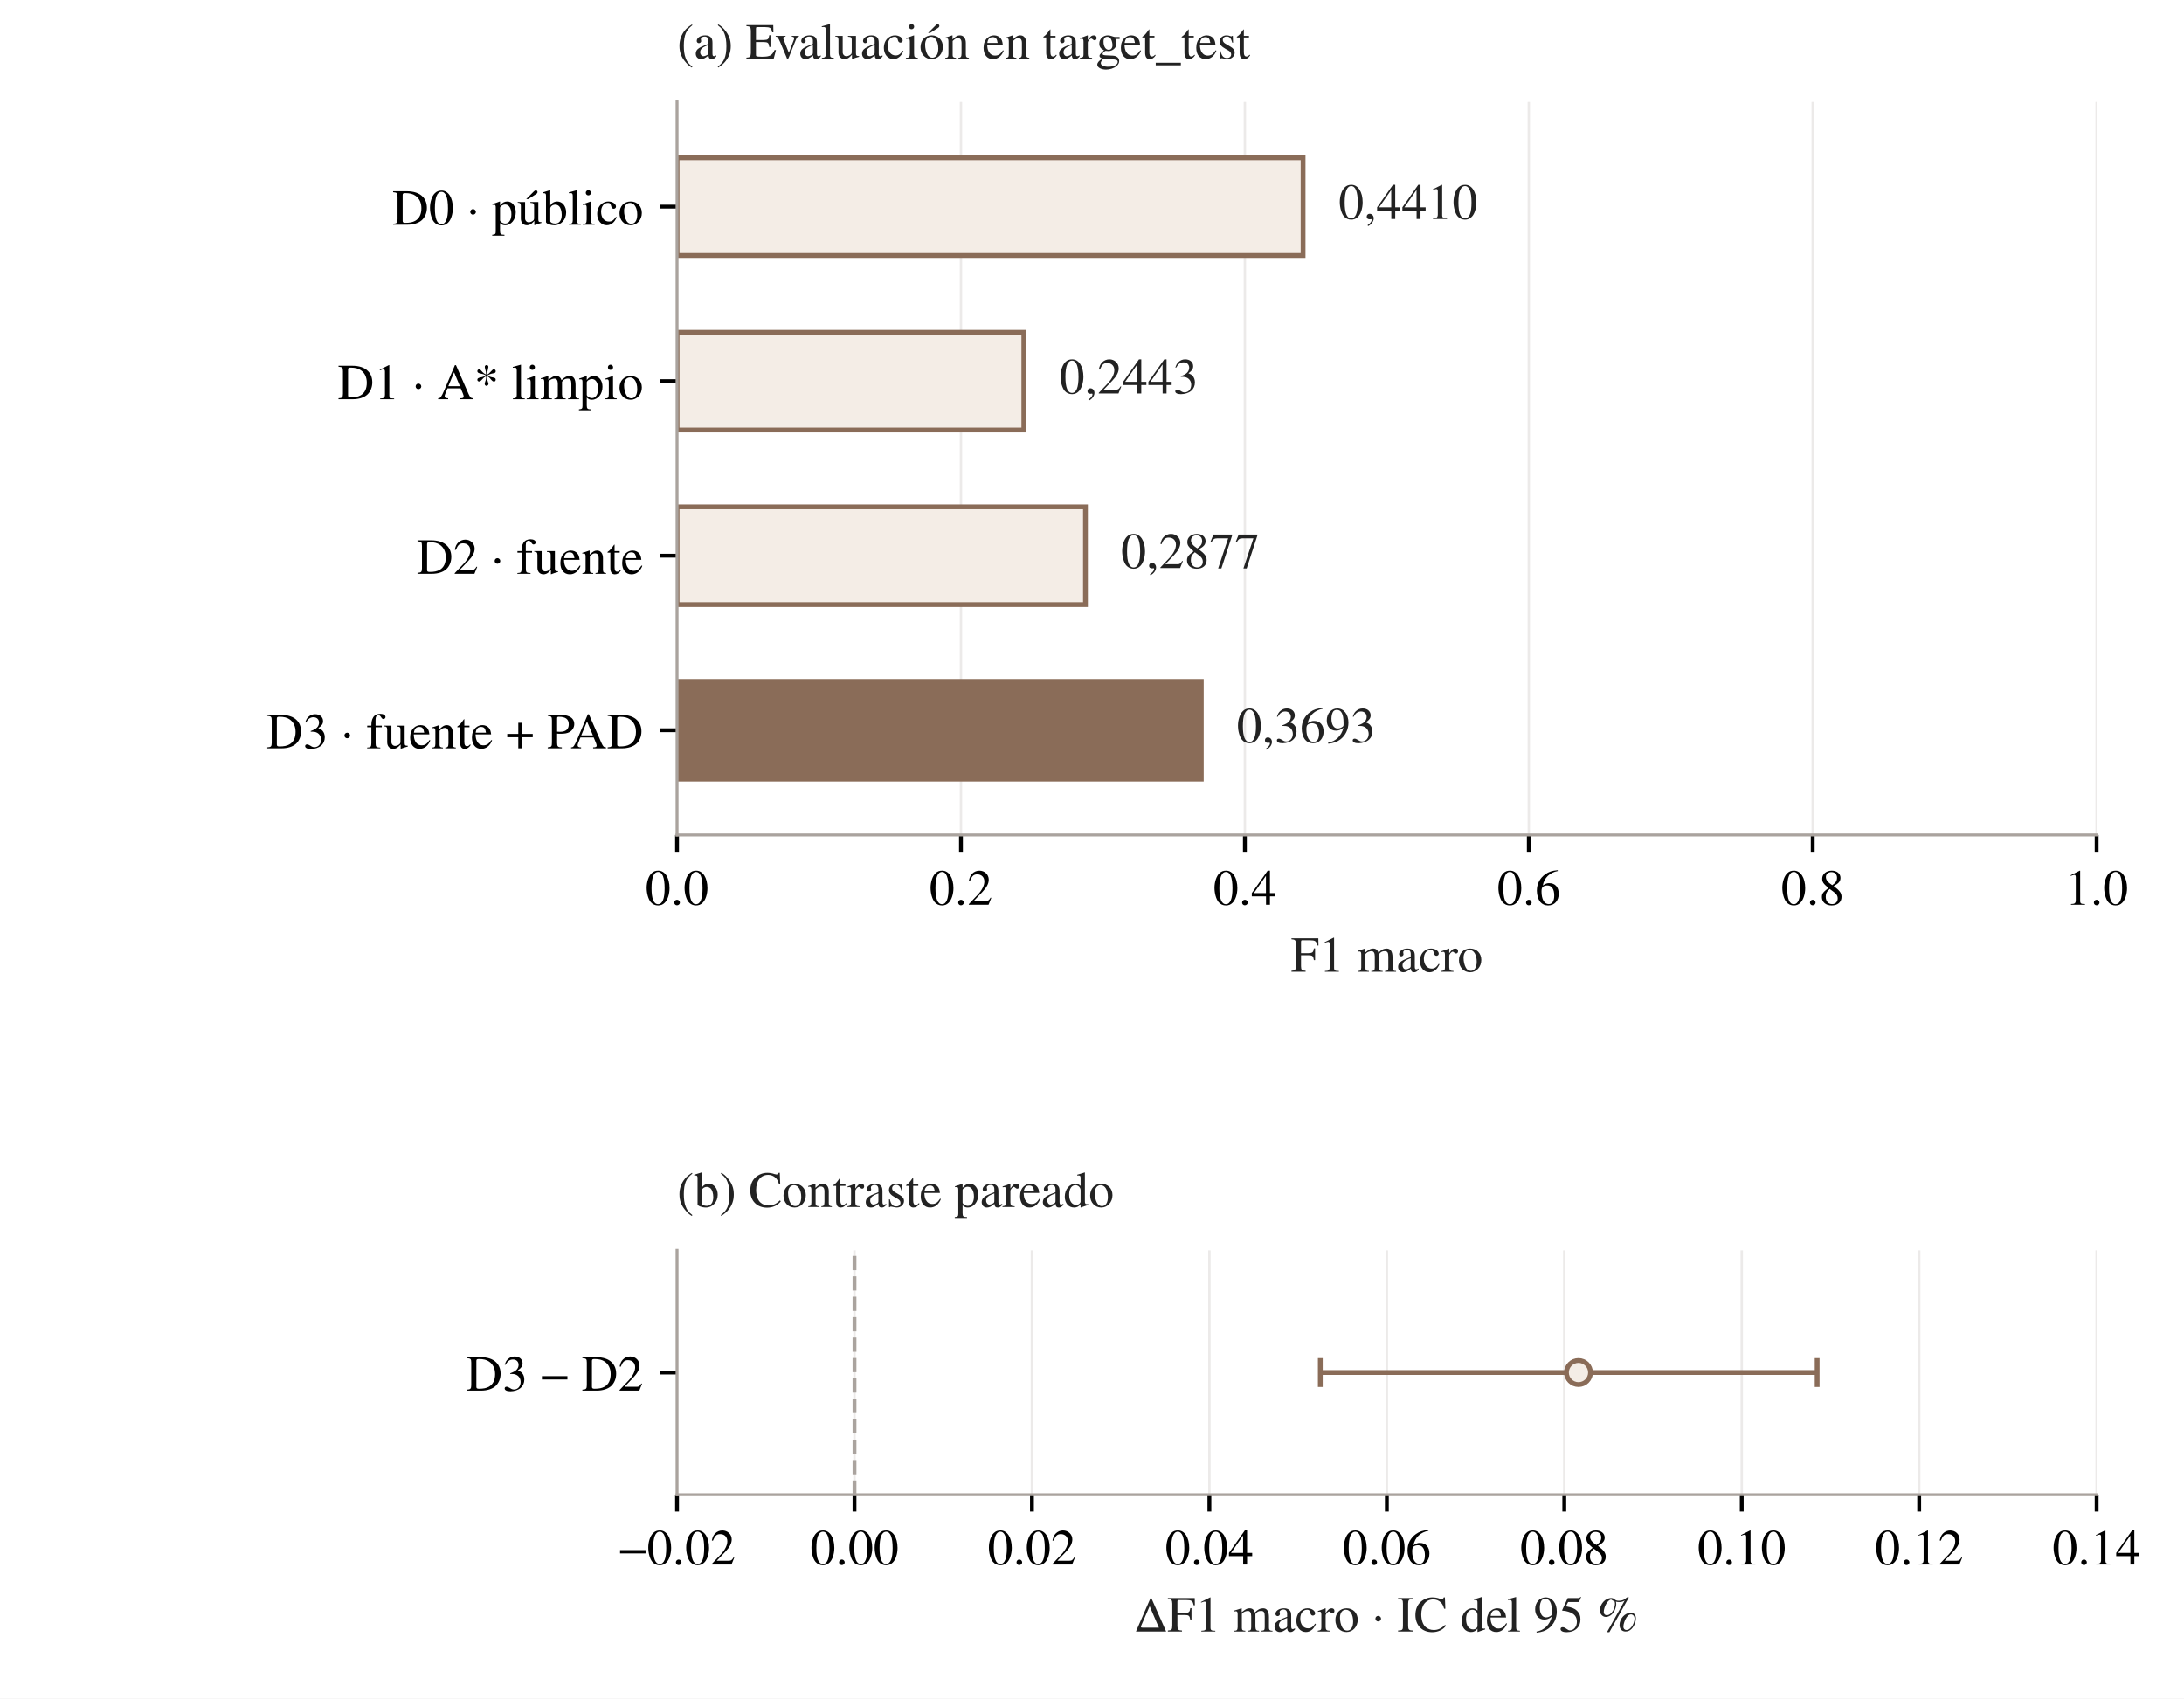
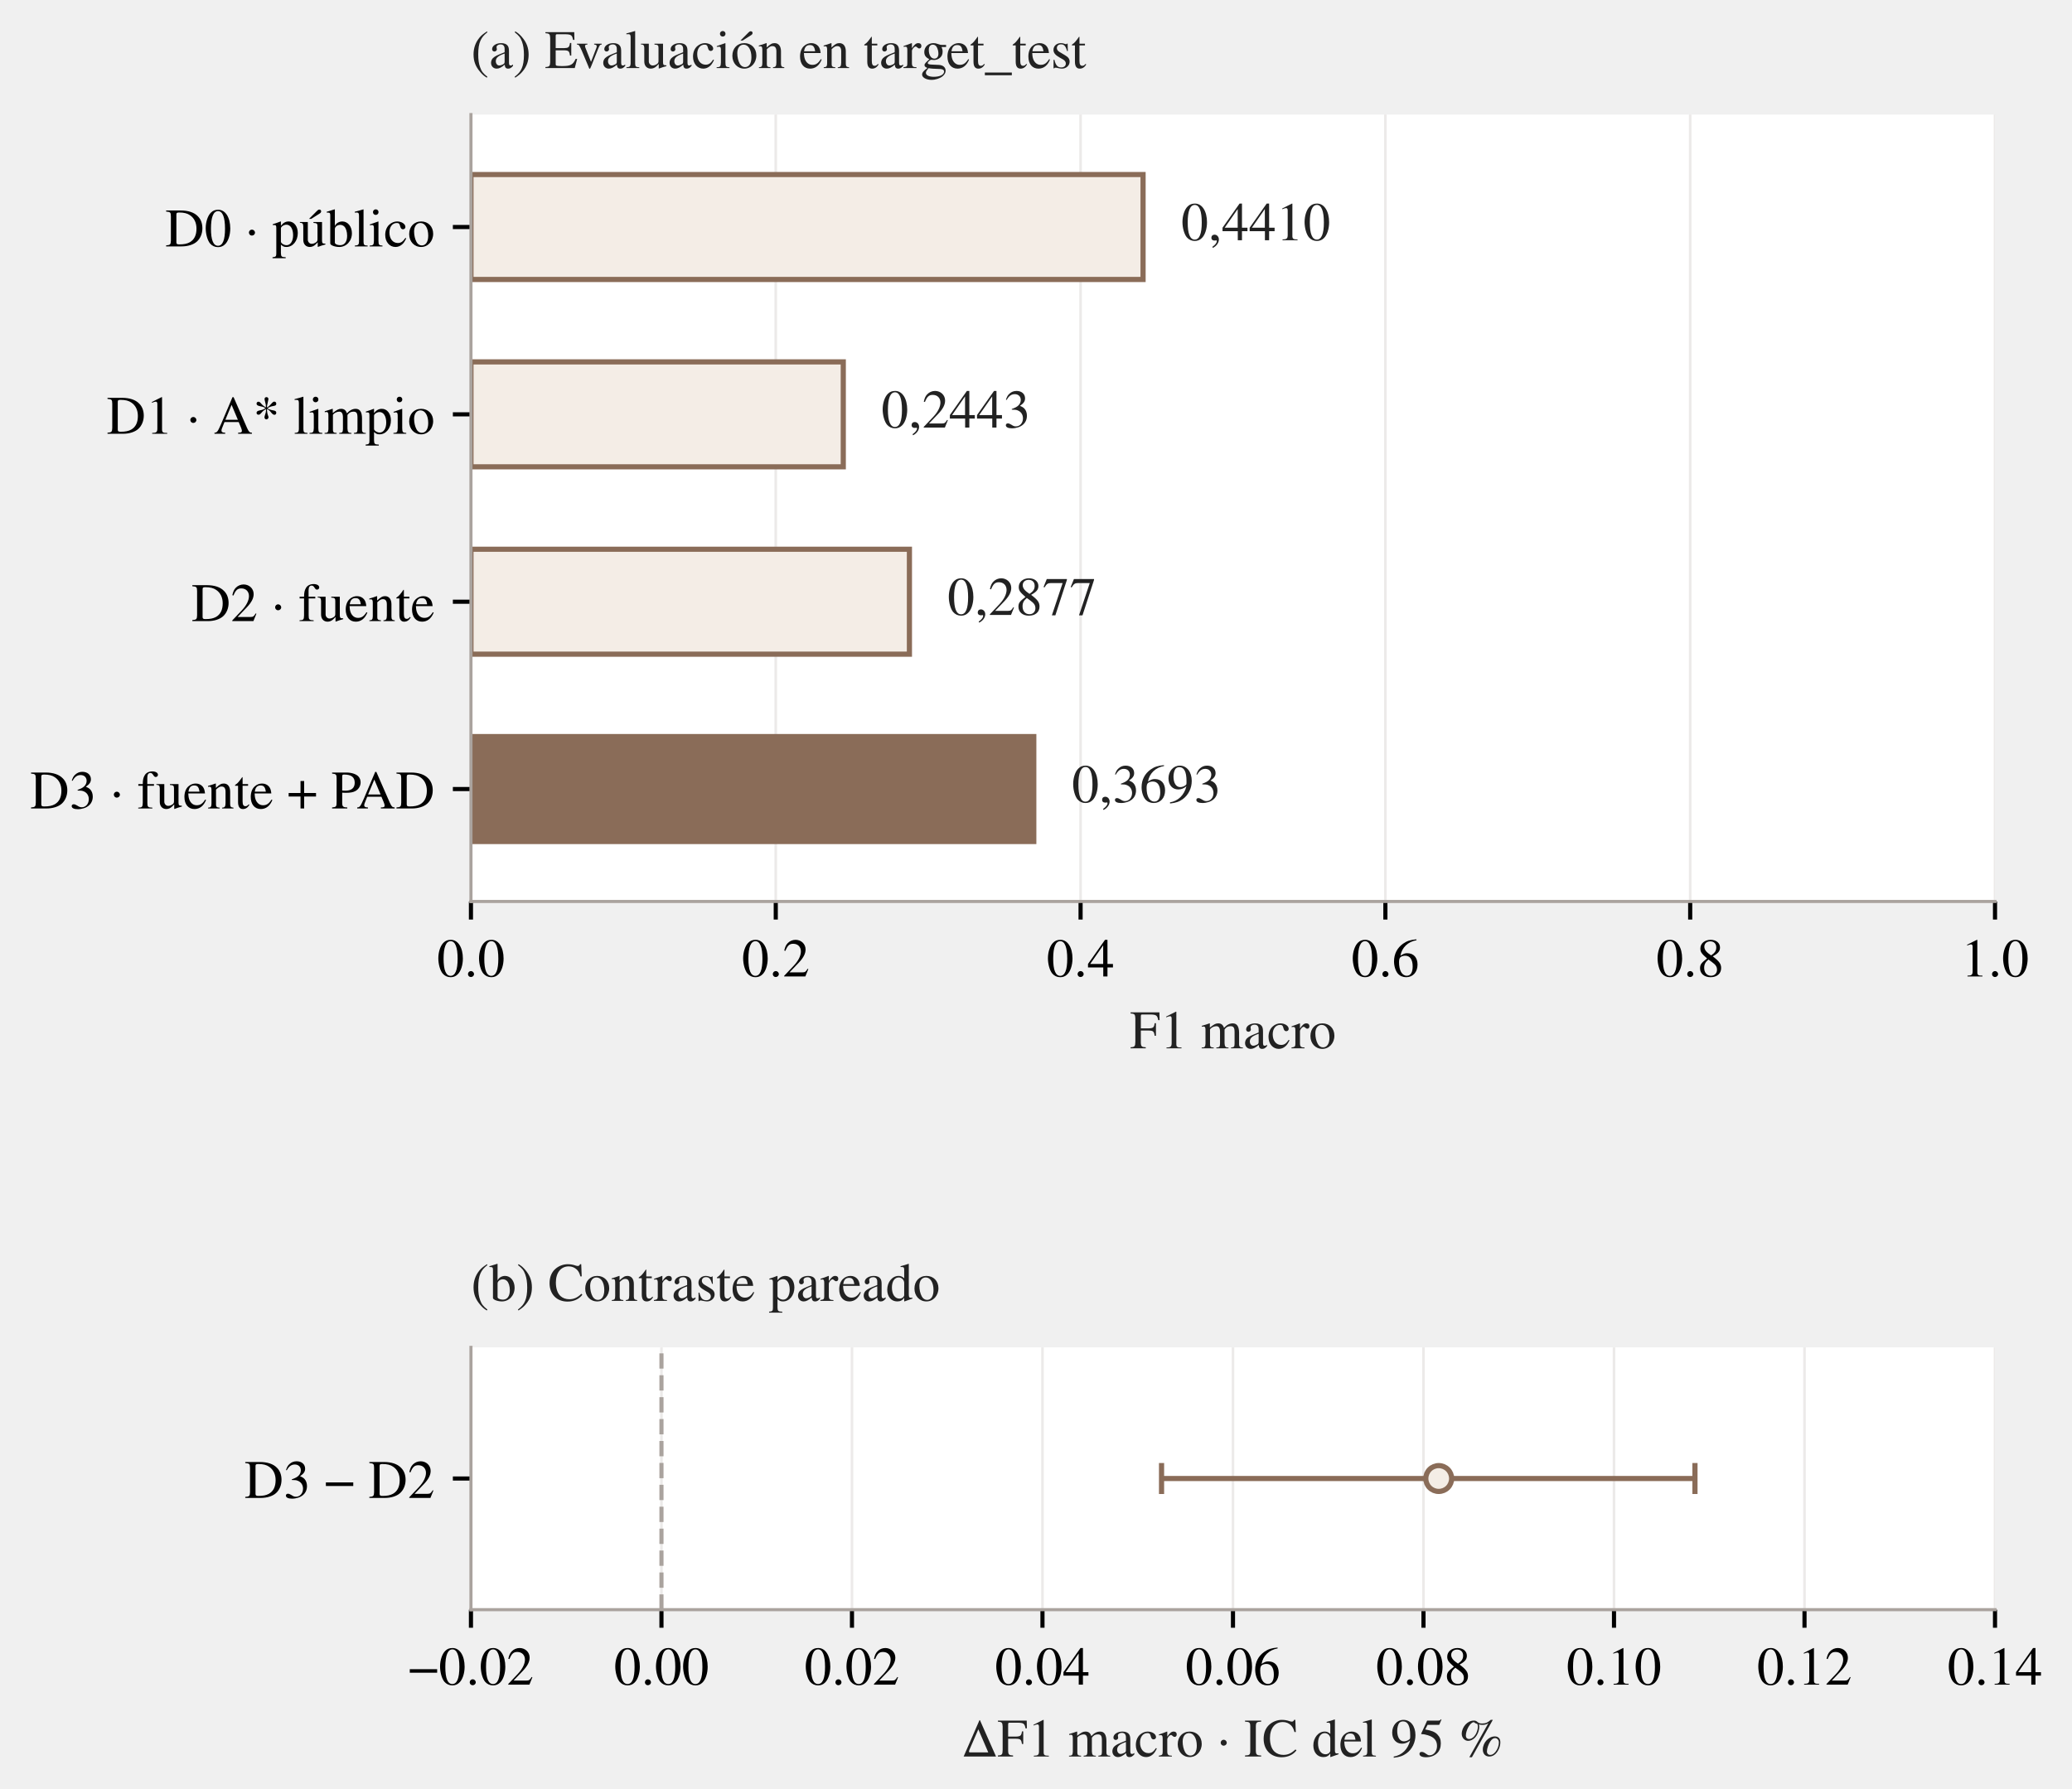
- <svg xmlns="http://www.w3.org/2000/svg" xmlns:xlink="http://www.w3.org/1999/xlink" width="453.6pt" height="352.8pt" viewBox="0 0 453.6 352.8" version="1.1">
+ <svg xmlns="http://www.w3.org/2000/svg" xmlns:xlink="http://www.w3.org/1999/xlink" width="400.843pt" height="346.112pt" viewBox="49.507 -1.004 400.843 346.112" version="1.1">
  <defs>
    <style type="text/css">*{stroke-linejoin: round; stroke-linecap: butt}</style>
  </defs>
  <g id="figure_1">
-     <g id="patch_1">
-       <path d="M 0 352.8  L 453.6 352.8  L 453.6 0  L 0 0  z " style="fill: #ffffff" />
-     </g>
    <g id="axes_1">
      <g id="patch_2">
        <path d="M 140.616 173.429  L 435.456 173.429  L 435.456 21.168  L 140.616 21.168  z " style="fill: #ffffff" />
      </g>
      <g id="matplotlib.axis_1">
        <g id="xtick_1">
          <g id="line2d_1">
            <path d="M 140.616 173.429  L 140.616 21.168  " clip-path="url(#pca7984f693)" style="fill: none; stroke: #aaa39e; stroke-opacity: 0.23; stroke-width: 0.5; stroke-linecap: square" />
          </g>
          <g id="line2d_2">
            <defs>
              <path id="m2a59735344" d="M 0 0  L 0 3.5  " style="stroke: #000000; stroke-width: 0.8" />
            </defs>
            <g>
              <use xlink:href="#m2a59735344" x="140.616" y="173.429" style="stroke: #000000; stroke-width: 0.8" />
            </g>
          </g>
          <g id="text_1">
            <text style="font-size: 10.5px; font-family: 'Nimbus Roman'; text-anchor: middle" x="140.616" y="187.942" transform="rotate(-0 140.616 187.9417)">0.0</text>
          </g>
        </g>
        <g id="xtick_2">
          <g id="line2d_3">
            <path d="M 199.584 173.429  L 199.584 21.168  " clip-path="url(#pca7984f693)" style="fill: none; stroke: #aaa39e; stroke-opacity: 0.23; stroke-width: 0.5; stroke-linecap: square" />
          </g>
          <g id="line2d_4">
            <g>
              <use xlink:href="#m2a59735344" x="199.584" y="173.429" style="stroke: #000000; stroke-width: 0.8" />
            </g>
          </g>
          <g id="text_2">
            <text style="font-size: 10.5px; font-family: 'Nimbus Roman'; text-anchor: middle" x="199.584" y="187.942" transform="rotate(-0 199.584 187.9417)">0.2</text>
          </g>
        </g>
        <g id="xtick_3">
          <g id="line2d_5">
            <path d="M 258.552 173.429  L 258.552 21.168  " clip-path="url(#pca7984f693)" style="fill: none; stroke: #aaa39e; stroke-opacity: 0.23; stroke-width: 0.5; stroke-linecap: square" />
          </g>
          <g id="line2d_6">
            <g>
              <use xlink:href="#m2a59735344" x="258.552" y="173.429" style="stroke: #000000; stroke-width: 0.8" />
            </g>
          </g>
          <g id="text_3">
            <text style="font-size: 10.5px; font-family: 'Nimbus Roman'; text-anchor: middle" x="258.552" y="187.942" transform="rotate(-0 258.552 187.9417)">0.4</text>
          </g>
        </g>
        <g id="xtick_4">
          <g id="line2d_7">
            <path d="M 317.52 173.429  L 317.52 21.168  " clip-path="url(#pca7984f693)" style="fill: none; stroke: #aaa39e; stroke-opacity: 0.23; stroke-width: 0.5; stroke-linecap: square" />
          </g>
          <g id="line2d_8">
            <g>
              <use xlink:href="#m2a59735344" x="317.52" y="173.429" style="stroke: #000000; stroke-width: 0.8" />
            </g>
          </g>
          <g id="text_4">
            <text style="font-size: 10.5px; font-family: 'Nimbus Roman'; text-anchor: middle" x="317.52" y="187.942" transform="rotate(-0 317.52 187.9417)">0.6</text>
          </g>
        </g>
        <g id="xtick_5">
          <g id="line2d_9">
            <path d="M 376.488 173.429  L 376.488 21.168  " clip-path="url(#pca7984f693)" style="fill: none; stroke: #aaa39e; stroke-opacity: 0.23; stroke-width: 0.5; stroke-linecap: square" />
          </g>
          <g id="line2d_10">
            <g>
              <use xlink:href="#m2a59735344" x="376.488" y="173.429" style="stroke: #000000; stroke-width: 0.8" />
            </g>
          </g>
          <g id="text_5">
            <text style="font-size: 10.5px; font-family: 'Nimbus Roman'; text-anchor: middle" x="376.488" y="187.942" transform="rotate(-0 376.488 187.9417)">0.8</text>
          </g>
        </g>
        <g id="xtick_6">
          <g id="line2d_11">
            <path d="M 435.456 173.429  L 435.456 21.168  " clip-path="url(#pca7984f693)" style="fill: none; stroke: #aaa39e; stroke-opacity: 0.23; stroke-width: 0.5; stroke-linecap: square" />
          </g>
          <g id="line2d_12">
            <g>
              <use xlink:href="#m2a59735344" x="435.456" y="173.429" style="stroke: #000000; stroke-width: 0.8" />
            </g>
          </g>
          <g id="text_6">
            <text style="font-size: 10.5px; font-family: 'Nimbus Roman'; text-anchor: middle" x="435.456" y="187.942" transform="rotate(-0 435.456 187.9417)">1.0</text>
          </g>
        </g>
        <g id="text_7">
          <text style="font-size: 10.5px; font-family: 'Nimbus Roman'; text-anchor: middle; fill: #222222" x="288.036" y="201.842" transform="rotate(-0 288.036 201.8417)">F1 macro</text>
        </g>
      </g>
      <g id="matplotlib.axis_2">
        <g id="ytick_1">
          <g id="line2d_13">
            <defs>
              <path id="mb5f40dc720" d="M 0 0  L -3.5 0  " style="stroke: #000000; stroke-width: 0.8" />
            </defs>
            <g>
              <use xlink:href="#mb5f40dc720" x="140.616" y="42.92" style="stroke: #000000; stroke-width: 0.8" />
            </g>
          </g>
          <g id="text_8">
            <text style="font-size: 10.5px; font-family: 'Nimbus Roman'; text-anchor: end" x="133.616" y="46.676" transform="rotate(-0 133.616 46.67591)">D0 · público</text>
          </g>
        </g>
        <g id="ytick_2">
          <g id="line2d_14">
            <g>
              <use xlink:href="#mb5f40dc720" x="140.616" y="79.172" style="stroke: #000000; stroke-width: 0.8" />
            </g>
          </g>
          <g id="text_9">
            <text style="font-size: 10.5px; font-family: 'Nimbus Roman'; text-anchor: end" x="133.616" y="82.929" transform="rotate(-0 133.616 82.92854)">D1 · A* limpio</text>
          </g>
        </g>
        <g id="ytick_3">
          <g id="line2d_15">
            <g>
              <use xlink:href="#mb5f40dc720" x="140.616" y="115.425" style="stroke: #000000; stroke-width: 0.8" />
            </g>
          </g>
          <g id="text_10">
            <text style="font-size: 10.5px; font-family: 'Nimbus Roman'; text-anchor: end" x="133.616" y="119.181" transform="rotate(-0 133.616 119.1812)">D2 · fuente</text>
          </g>
        </g>
        <g id="ytick_4">
          <g id="line2d_16">
            <g>
              <use xlink:href="#mb5f40dc720" x="140.616" y="151.677" style="stroke: #000000; stroke-width: 0.8" />
            </g>
          </g>
          <g id="text_11">
            <text style="font-size: 10.5px; font-family: 'Nimbus Roman'; text-anchor: end" x="133.616" y="155.434" transform="rotate(-0 133.616 155.4338)">D3 · fuente + PAD</text>
          </g>
        </g>
      </g>
      <g id="patch_3">
        <path d="M 140.616 32.769  L 270.64 32.769  L 270.64 53.07  L 140.616 53.07  z " clip-path="url(#pca7984f693)" style="fill: #f4ede6; stroke: #8a6c58; stroke-linejoin: miter" />
      </g>
      <g id="patch_4">
        <path d="M 140.616 69.021  L 212.645 69.021  L 212.645 89.323  L 140.616 89.323  z " clip-path="url(#pca7984f693)" style="fill: #f4ede6; stroke: #8a6c58; stroke-linejoin: miter" />
      </g>
      <g id="patch_5">
        <path d="M 140.616 105.274  L 225.441 105.274  L 225.441 125.576  L 140.616 125.576  z " clip-path="url(#pca7984f693)" style="fill: #f4ede6; stroke: #8a6c58; stroke-linejoin: miter" />
      </g>
      <g id="patch_6">
        <path d="M 140.616 141.527  L 249.5 141.527  L 249.5 161.828  L 140.616 161.828  z " clip-path="url(#pca7984f693)" style="fill: #8a6c58; stroke: #8a6c58; stroke-linejoin: miter" />
      </g>
      <g id="patch_7">
        <path d="M 140.616 173.429  L 140.616 21.168  " style="fill: none; stroke: #aaa39e; stroke-width: 0.6; stroke-linejoin: miter; stroke-linecap: square" />
      </g>
      <g id="patch_8">
        <path d="M 140.616 173.429  L 435.456 173.429  " style="fill: none; stroke: #aaa39e; stroke-width: 0.6; stroke-linejoin: miter; stroke-linecap: square" />
      </g>
      <g id="text_12">
        <text style="font-size: 10.5px; font-family: 'Nimbus Roman'; text-anchor: start; fill: #222222" x="278.011" y="45.482" transform="rotate(-0 278.0114 45.48224)">0,4410</text>
      </g>
      <g id="text_13">
        <text style="font-size: 10.5px; font-family: 'Nimbus Roman'; text-anchor: start; fill: #222222" x="220.016" y="81.735" transform="rotate(-0 220.0164 81.73487)">0,2443</text>
      </g>
      <g id="text_14">
        <text style="font-size: 10.5px; font-family: 'Nimbus Roman'; text-anchor: start; fill: #222222" x="232.812" y="117.987" transform="rotate(-0 232.8125 117.9875)">0,2877</text>
      </g>
      <g id="text_15">
        <text style="font-size: 10.5px; font-family: 'Nimbus Roman'; text-anchor: start; fill: #222222" x="256.871" y="154.24" transform="rotate(-0 256.8714 154.2401)">0,3693</text>
      </g>
      <g id="text_16">
        <text style="font-size: 10.5px; font-family: 'Nimbus Roman'; text-anchor: start; fill: #222222" x="140.616" y="12.168" transform="rotate(-0 140.616 12.168)">(a) Evaluación en target_test</text>
      </g>
    </g>
    <g id="axes_2">
      <g id="patch_9">
        <path d="M 140.616 310.464  L 435.456 310.464  L 435.456 259.71  L 140.616 259.71  z " style="fill: #ffffff" />
      </g>
      <g id="matplotlib.axis_3">
        <g id="xtick_7">
          <g id="line2d_17">
            <path d="M 140.616 310.464  L 140.616 259.71  " clip-path="url(#pf58e095e84)" style="fill: none; stroke: #aaa39e; stroke-opacity: 0.23; stroke-width: 0.5; stroke-linecap: square" />
          </g>
          <g id="line2d_18">
            <g>
              <use xlink:href="#m2a59735344" x="140.616" y="310.464" style="stroke: #000000; stroke-width: 0.8" />
            </g>
          </g>
          <g id="text_17">
            <text style="font-size: 10.5px; font-family: 'Nimbus Roman'; text-anchor: middle" x="140.616" y="324.977" transform="rotate(-0 140.616 324.9767)">−0.02</text>
          </g>
        </g>
        <g id="xtick_8">
          <g id="line2d_19">
            <path d="M 177.471 310.464  L 177.471 259.71  " clip-path="url(#pf58e095e84)" style="fill: none; stroke: #aaa39e; stroke-opacity: 0.23; stroke-width: 0.5; stroke-linecap: square" />
          </g>
          <g id="line2d_20">
            <g>
              <use xlink:href="#m2a59735344" x="177.471" y="310.464" style="stroke: #000000; stroke-width: 0.8" />
            </g>
          </g>
          <g id="text_18">
            <text style="font-size: 10.5px; font-family: 'Nimbus Roman'; text-anchor: middle" x="177.471" y="324.977" transform="rotate(-0 177.471 324.9767)">0.00</text>
          </g>
        </g>
        <g id="xtick_9">
          <g id="line2d_21">
            <path d="M 214.326 310.464  L 214.326 259.71  " clip-path="url(#pf58e095e84)" style="fill: none; stroke: #aaa39e; stroke-opacity: 0.23; stroke-width: 0.5; stroke-linecap: square" />
          </g>
          <g id="line2d_22">
            <g>
              <use xlink:href="#m2a59735344" x="214.326" y="310.464" style="stroke: #000000; stroke-width: 0.8" />
            </g>
          </g>
          <g id="text_19">
            <text style="font-size: 10.5px; font-family: 'Nimbus Roman'; text-anchor: middle" x="214.326" y="324.977" transform="rotate(-0 214.326 324.9767)">0.02</text>
          </g>
        </g>
        <g id="xtick_10">
          <g id="line2d_23">
            <path d="M 251.181 310.464  L 251.181 259.71  " clip-path="url(#pf58e095e84)" style="fill: none; stroke: #aaa39e; stroke-opacity: 0.23; stroke-width: 0.5; stroke-linecap: square" />
          </g>
          <g id="line2d_24">
            <g>
              <use xlink:href="#m2a59735344" x="251.181" y="310.464" style="stroke: #000000; stroke-width: 0.8" />
            </g>
          </g>
          <g id="text_20">
            <text style="font-size: 10.5px; font-family: 'Nimbus Roman'; text-anchor: middle" x="251.181" y="324.977" transform="rotate(-0 251.181 324.9767)">0.04</text>
          </g>
        </g>
        <g id="xtick_11">
          <g id="line2d_25">
            <path d="M 288.036 310.464  L 288.036 259.71  " clip-path="url(#pf58e095e84)" style="fill: none; stroke: #aaa39e; stroke-opacity: 0.23; stroke-width: 0.5; stroke-linecap: square" />
          </g>
          <g id="line2d_26">
            <g>
              <use xlink:href="#m2a59735344" x="288.036" y="310.464" style="stroke: #000000; stroke-width: 0.8" />
            </g>
          </g>
          <g id="text_21">
            <text style="font-size: 10.5px; font-family: 'Nimbus Roman'; text-anchor: middle" x="288.036" y="324.977" transform="rotate(-0 288.036 324.9767)">0.06</text>
          </g>
        </g>
        <g id="xtick_12">
          <g id="line2d_27">
            <path d="M 324.891 310.464  L 324.891 259.71  " clip-path="url(#pf58e095e84)" style="fill: none; stroke: #aaa39e; stroke-opacity: 0.23; stroke-width: 0.5; stroke-linecap: square" />
          </g>
          <g id="line2d_28">
            <g>
              <use xlink:href="#m2a59735344" x="324.891" y="310.464" style="stroke: #000000; stroke-width: 0.8" />
            </g>
          </g>
          <g id="text_22">
            <text style="font-size: 10.5px; font-family: 'Nimbus Roman'; text-anchor: middle" x="324.891" y="324.977" transform="rotate(-0 324.891 324.9767)">0.08</text>
          </g>
        </g>
        <g id="xtick_13">
          <g id="line2d_29">
            <path d="M 361.746 310.464  L 361.746 259.71  " clip-path="url(#pf58e095e84)" style="fill: none; stroke: #aaa39e; stroke-opacity: 0.23; stroke-width: 0.5; stroke-linecap: square" />
          </g>
          <g id="line2d_30">
            <g>
              <use xlink:href="#m2a59735344" x="361.746" y="310.464" style="stroke: #000000; stroke-width: 0.8" />
            </g>
          </g>
          <g id="text_23">
            <text style="font-size: 10.5px; font-family: 'Nimbus Roman'; text-anchor: middle" x="361.746" y="324.977" transform="rotate(-0 361.746 324.9767)">0.10</text>
          </g>
        </g>
        <g id="xtick_14">
          <g id="line2d_31">
            <path d="M 398.601 310.464  L 398.601 259.71  " clip-path="url(#pf58e095e84)" style="fill: none; stroke: #aaa39e; stroke-opacity: 0.23; stroke-width: 0.5; stroke-linecap: square" />
          </g>
          <g id="line2d_32">
            <g>
              <use xlink:href="#m2a59735344" x="398.601" y="310.464" style="stroke: #000000; stroke-width: 0.8" />
            </g>
          </g>
          <g id="text_24">
            <text style="font-size: 10.5px; font-family: 'Nimbus Roman'; text-anchor: middle" x="398.601" y="324.977" transform="rotate(-0 398.601 324.9767)">0.12</text>
          </g>
        </g>
        <g id="xtick_15">
          <g id="line2d_33">
            <path d="M 435.456 310.464  L 435.456 259.71  " clip-path="url(#pf58e095e84)" style="fill: none; stroke: #aaa39e; stroke-opacity: 0.23; stroke-width: 0.5; stroke-linecap: square" />
          </g>
          <g id="line2d_34">
            <g>
              <use xlink:href="#m2a59735344" x="435.456" y="310.464" style="stroke: #000000; stroke-width: 0.8" />
            </g>
          </g>
          <g id="text_25">
            <text style="font-size: 10.5px; font-family: 'Nimbus Roman'; text-anchor: middle" x="435.456" y="324.977" transform="rotate(-0 435.456 324.9767)">0.14</text>
          </g>
        </g>
        <g id="text_26">
          <text style="font-size: 10.5px; font-family: 'Nimbus Roman'; text-anchor: middle; fill: #222222" x="288.036" y="338.877" transform="rotate(-0 288.036 338.8767)">ΔF1 macro · IC del 95 %</text>
        </g>
      </g>
      <g id="matplotlib.axis_4">
        <g id="ytick_5">
          <g id="line2d_35">
            <g>
              <use xlink:href="#mb5f40dc720" x="140.616" y="285.087" style="stroke: #000000; stroke-width: 0.8" />
            </g>
          </g>
          <g id="text_27">
            <text style="font-size: 10.5px; font-family: 'Nimbus Roman'; text-anchor: end" x="133.616" y="288.843" transform="rotate(-0 133.616 288.8435)">D3 − D2</text>
          </g>
        </g>
      </g>
      <g id="LineCollection_1">
        <path d="M 274.215 285.087  L 377.409 285.087  " clip-path="url(#pf58e095e84)" style="fill: none; stroke: #8a6c58" />
      </g>
      <g id="line2d_36">
        <defs>
          <path id="m493f9d6eb9" d="M 0 3  L 0 -3  " style="stroke: #8a6c58" />
        </defs>
        <g clip-path="url(#pf58e095e84)">
          <use xlink:href="#m493f9d6eb9" x="274.215" y="285.087" style="fill: #8a6c58; stroke: #8a6c58" />
        </g>
      </g>
      <g id="line2d_37">
        <g clip-path="url(#pf58e095e84)">
          <use xlink:href="#m493f9d6eb9" x="377.409" y="285.087" style="fill: #8a6c58; stroke: #8a6c58" />
        </g>
      </g>
      <g id="line2d_38">
        <path d="M 177.471 310.464  L 177.471 259.71  " clip-path="url(#pf58e095e84)" style="fill: none; stroke-dasharray: 2.96,1.28; stroke-dashoffset: 0; stroke: #aaa39e; stroke-width: 0.8" />
      </g>
      <g id="line2d_39">
        <defs>
          <path id="mab022342ed" d="M 0 2.5  C 0.663 2.5 1.299 2.237 1.768 1.768  C 2.237 1.299 2.5 0.663 2.5 0  C 2.5 -0.663 2.237 -1.299 1.768 -1.768  C 1.299 -2.237 0.663 -2.5 0 -2.5  C -0.663 -2.5 -1.299 -2.237 -1.768 -1.768  C -2.237 -1.299 -2.5 -0.663 -2.5 0  C -2.5 0.663 -2.237 1.299 -1.768 1.768  C -1.299 2.237 -0.663 2.5 0 2.5  z " style="stroke: #8a6c58" />
        </defs>
        <g clip-path="url(#pf58e095e84)">
          <use xlink:href="#mab022342ed" x="327.839" y="285.087" style="fill: #f4ede6; stroke: #8a6c58" />
        </g>
      </g>
      <g id="patch_10">
        <path d="M 140.616 310.464  L 140.616 259.71  " style="fill: none; stroke: #aaa39e; stroke-width: 0.6; stroke-linejoin: miter; stroke-linecap: square" />
      </g>
      <g id="patch_11">
        <path d="M 140.616 310.464  L 435.456 310.464  " style="fill: none; stroke: #aaa39e; stroke-width: 0.6; stroke-linejoin: miter; stroke-linecap: square" />
      </g>
      <g id="text_28">
        <text style="font-size: 10.5px; font-family: 'Nimbus Roman'; text-anchor: start; fill: #222222" x="140.616" y="250.71" transform="rotate(-0 140.616 250.7103)">(b) Contraste pareado</text>
      </g>
    </g>
  </g>
  <defs>
    <clipPath id="pca7984f693">
      <rect x="140.616" y="21.168" width="294.84" height="152.261" />
    </clipPath>
    <clipPath id="pf58e095e84">
      <rect x="140.616" y="259.71" width="294.84" height="50.754" />
    </clipPath>
  </defs>
</svg>
